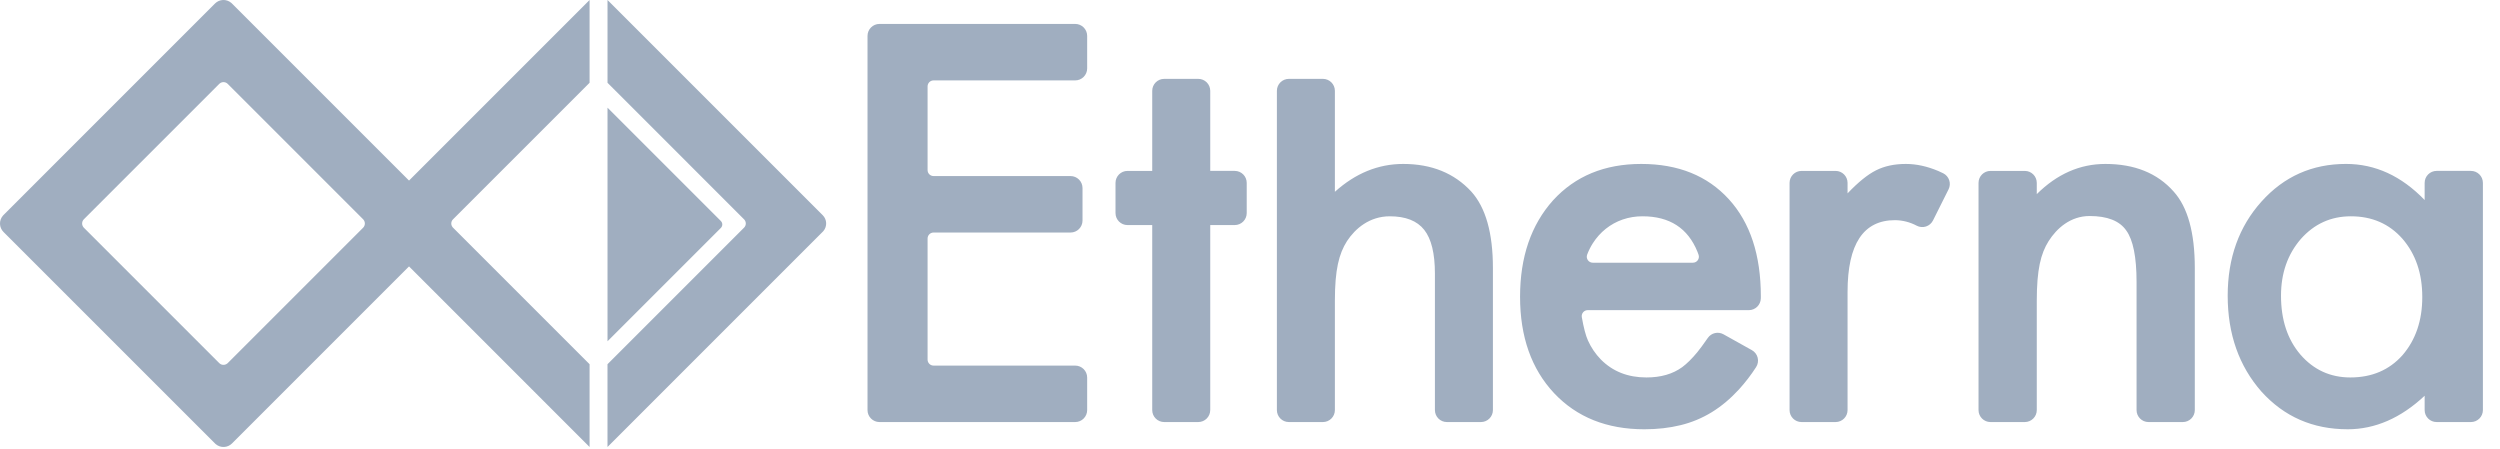
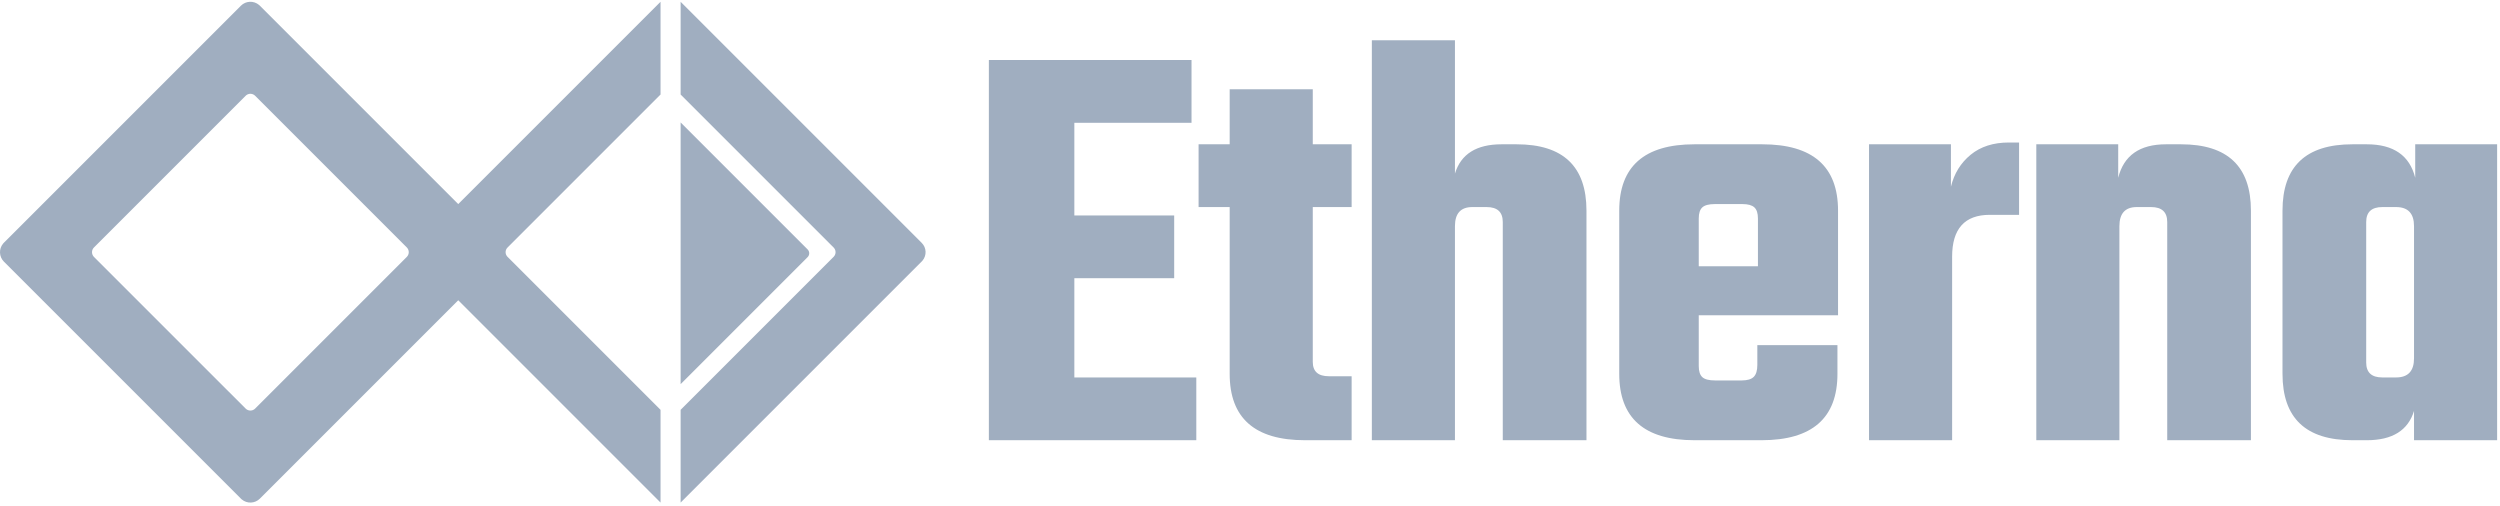
- <svg xmlns="http://www.w3.org/2000/svg" viewBox="0 0 156 28">
-   <g fill="#A0AEC0" fill-rule="nonzero">
-     <path d="M67.839 25.59v-2.03a.747.747 0 00-.747-.747h-8.837a.373.373 0 01-.374-.374v-7.555c0-.207.168-.374.374-.374h8.547a.747.747 0 00.747-.746v-2.03a.747.747 0 00-.747-.748h-8.547a.373.373 0 01-.374-.373V5.39c0-.206.168-.373.374-.373h8.837a.747.747 0 00.747-.747V2.24a.747.747 0 00-.747-.747H54.88a.747.747 0 00-.747.747v23.35c0 .412.335.746.747.746h12.212a.747.747 0 00.747-.746zm7.68 0V14.044h1.53a.747.747 0 00.746-.747V11.41a.747.747 0 00-.746-.746h-1.53V5.667a.747.747 0 00-.747-.746h-2.126a.747.747 0 00-.747.746v4.998h-1.544a.747.747 0 00-.747.746v1.886c0 .412.334.747.747.747h1.544V25.59c0 .412.334.746.747.746h2.126a.747.747 0 00.746-.746zm7.778 0v-6.832c0-1.93.252-2.92.756-3.714.515-.783 1.405-1.547 2.67-1.547.987 0 1.703.281 2.148.844.445.563.668 1.473.668 2.728v8.52c0 .413.334.747.746.747h2.126a.747.747 0 00.747-.746v-8.86c0-2.188-.45-3.78-1.351-4.778-1.062-1.148-2.478-1.722-4.247-1.722-1.555 0-2.976.58-4.263 1.738v-6.3a.747.747 0 00-.746-.747h-2.126a.747.747 0 00-.747.746V25.59c0 .412.334.746.747.746h2.126a.747.747 0 00.746-.746zm19.31 1.197c.814 0 1.57-.086 2.267-.258a6.772 6.772 0 001.947-.812c.6-.37 1.163-.842 1.689-1.416a10.558 10.558 0 001.07-1.392.747.747 0 00-.263-1.06l-1.772-.989a.747.747 0 00-.977.226c-.283.407-.5.704-.655.89-.334.405-.649.716-.942.933-.59.43-1.335.644-2.236.644-1.158 0-2.107-.376-2.847-1.126a4.12 4.12 0 01-.8-1.181c-.138-.304-.266-.789-.383-1.455a.373.373 0 01.368-.438h10.055a.747.747 0 00.747-.732l.002-.12c0-2.586-.665-4.608-1.994-6.066-1.34-1.47-3.164-2.205-5.47-2.205-2.284 0-4.118.756-5.501 2.269-1.373 1.534-2.06 3.54-2.06 6.018 0 2.499.709 4.505 2.124 6.017 1.416 1.502 3.293 2.253 5.63 2.253zm-3.57-10.896a3.912 3.912 0 01.351-.705c.226-.354.497-.657.814-.91a3.544 3.544 0 011.053-.578 3.75 3.75 0 011.239-.201c1.69 0 2.833.74 3.43 2.219.02.05.042.11.067.182a.373.373 0 01-.353.495h-6.25a.373.373 0 01-.35-.502zm16.251 9.699v-7.38c0-2.981.987-4.472 2.96-4.472a2.938 2.938 0 011.354.345.747.747 0 001.017-.326l.971-1.942a.747.747 0 00-.335-1.003 5.477 5.477 0 00-.306-.142c-.696-.293-1.37-.44-2.025-.44-.719 0-1.34.134-1.866.402-.515.258-1.105.735-1.77 1.433v-.654a.747.747 0 00-.747-.746h-2.126a.747.747 0 00-.746.746V25.59c0 .412.334.746.746.746h2.126a.747.747 0 00.747-.746zm11.807 0v-6.816c0-1.952.247-2.947.74-3.73.504-.793 1.357-1.564 2.558-1.564 1.104 0 1.866.3 2.284.901.429.59.644 1.658.644 3.202v8.007c0 .412.334.746.746.746h2.142a.747.747 0 00.747-.746v-8.86c0-2.21-.44-3.802-1.32-4.778-1.018-1.148-2.439-1.722-4.262-1.722-1.587 0-3.013.628-4.279 1.883v-.702a.747.747 0 00-.746-.746h-2.143a.747.747 0 00-.746.746V25.59c0 .412.334.746.746.746h2.143a.747.747 0 00.746-.746zm19.393 1.197c1.716 0 3.32-.697 4.81-2.092v.895c0 .412.334.746.747.746h2.142a.747.747 0 00.746-.746V11.41a.747.747 0 00-.746-.746h-2.142a.747.747 0 00-.747.746v1.072c-1.448-1.502-3.083-2.253-4.906-2.253-2.113 0-3.872.783-5.277 2.35-1.404 1.565-2.107 3.523-2.107 5.872 0 2.392.703 4.388 2.107 5.986 1.416 1.566 3.207 2.349 5.373 2.349zm.174-3.234c-1.255 0-2.295-.478-3.12-1.432-.805-.944-1.207-2.167-1.207-3.669 0-1.405.413-2.585 1.238-3.54.837-.943 1.877-1.415 3.121-1.415 1.319 0 2.391.466 3.217 1.4.826.954 1.239 2.166 1.239 3.636 0 1.47-.413 2.681-1.239 3.636-.826.923-1.909 1.384-3.25 1.384zM36.79 0v5.165l-8.523 8.523a.365.365 0 00-.03.482l.03.034 8.523 8.523v5.165L25.523 16.624l-11.049 11.05a.747.747 0 01-1.008.043l-.048-.044-13.2-13.199a.747.747 0 01-.043-1.008l.044-.048L13.418.218a.747.747 0 011.008-.043l.048.044 11.049 11.048L36.79 0zm1.119 0l13.43 13.43c.27.27.284.699.042.986l-.043.046-13.43 13.43v-5.165l8.523-8.523a.365.365 0 00.03-.482l-.03-.034-8.522-8.523V0zM14.21 5.234a.373.373 0 00-.493-.03l-.035.03-8.448 8.448a.373.373 0 00-.03.493l.03.035 8.448 8.448a.373.373 0 00.493.03l.035-.03 8.448-8.448a.373.373 0 00.03-.493l-.03-.035-8.448-8.448z" />
-     <path d="M44.982 14.222l-7.073 7.073V6.72l7.073 7.073a.303.303 0 010 .429z" />
-   </g>
+ <svg xmlns="http://www.w3.org/2000/svg" viewBox="0 0 460 93">
+   <path d="M121.539.329v17.063L93.384 45.547a1.207 1.207 0 00-.1 1.593l.1.113 28.155 28.155v17.064L84.316 55.248l-36.5 36.502a2.467 2.467 0 01-3.332.144l-.156-.144L.722 48.145a2.467 2.467 0 01-.144-3.332l.144-.157L44.328 1.051a2.467 2.467 0 013.331-.144l.157.144 36.5 36.5L121.539.33zm3.696 0L169.6 44.694c.893.893.94 2.311.141 3.26l-.14.153-44.366 44.365V75.408l28.155-28.155c.435-.435.468-1.119.1-1.592l-.1-.114-28.155-28.155V.33zm-79.92 17.19l-.115.102L17.292 45.53a1.234 1.234 0 00-.102 1.628l.102.116L45.2 75.18a1.234 1.234 0 001.628.103l.116-.103L74.85 47.273a1.234 1.234 0 00.103-1.628l-.103-.116L46.944 17.62a1.234 1.234 0 00-1.628-.102z" fill="#A0AEC0" />
+   <path d="M148.602 47.312l-23.367 23.367v-48.15l23.367 23.367a1.001 1.001 0 010 1.416z" fill="#A0AEC0" />
+   <path d="M220.12 81V69.45h-22.44V51.19h18.37V39.64h-18.37V22.59h21.56V11.04h-37.29V81h38.17zm28.58 0V69.23h-4.18c-1.98 0-2.97-.88-2.97-2.64V38.1h7.15V26.55h-7.15V16.43h-15.29v10.12h-5.72V38.1h5.72v30.69c0 8.14 4.62 12.21 13.86 12.21h8.58zm19.01 0V41.62c0-2.347 1.063-3.52 3.19-3.52h2.64c1.98 0 2.97.917 2.97 2.75V81h15.4V38.76c0-8.14-4.29-12.21-12.87-12.21h-2.75c-4.62 0-7.48 1.797-8.58 5.39V7.41h-15.29V81h15.29zm56.41 0c9.313 0 13.97-4.07 13.97-12.21v-5.28h-14.74v3.63c0 1.027-.22 1.76-.66 2.2-.44.44-1.173.66-2.2.66h-4.95c-1.1 0-1.87-.202-2.31-.605-.44-.403-.66-1.082-.66-2.035v-9.35h25.63V38.76c0-8.14-4.657-12.21-13.97-12.21H311.8c-9.24 0-13.86 4.07-13.86 12.21v30.03c0 8.14 4.62 12.21 13.86 12.21h12.32zm-.66-32.01h-10.89v-8.8c0-.953.22-1.632.66-2.035.44-.403 1.21-.605 2.31-.605h5.06c1.027 0 1.76.202 2.2.605.44.403.66 1.082.66 2.035v8.8zM359.19 81V47.23c0-5.133 2.31-7.7 6.93-7.7h5.39V26.22h-1.87c-2.86 0-5.207.752-7.04 2.255-1.833 1.503-3.043 3.465-3.63 5.885v-7.81H343.9V81h15.29zm30.78 0V41.62c0-2.347 1.063-3.52 3.19-3.52h2.64c1.98 0 2.97.917 2.97 2.75V81h15.4V38.76c0-8.14-4.29-12.21-12.87-12.21h-2.75c-4.84 0-7.773 2.053-8.8 6.16v-6.16h-15.07V81h15.29zm45.52 0c4.693 0 7.59-1.797 8.69-5.39V81h15.29V26.55H444.4v6.16c-1.027-4.107-3.997-6.16-8.91-6.16h-2.64c-8.58 0-12.87 4.07-12.87 12.21v30.03c0 8.14 4.29 12.21 12.87 12.21h2.64zm5.39-11.55h-2.53c-1.98 0-2.97-.917-2.97-2.75V40.85c0-1.833.99-2.75 2.97-2.75h2.53c2.2 0 3.3 1.173 3.3 3.52v24.31c0 2.347-1.1 3.52-3.3 3.52z" fill="#A0AEC0" />
</svg>
